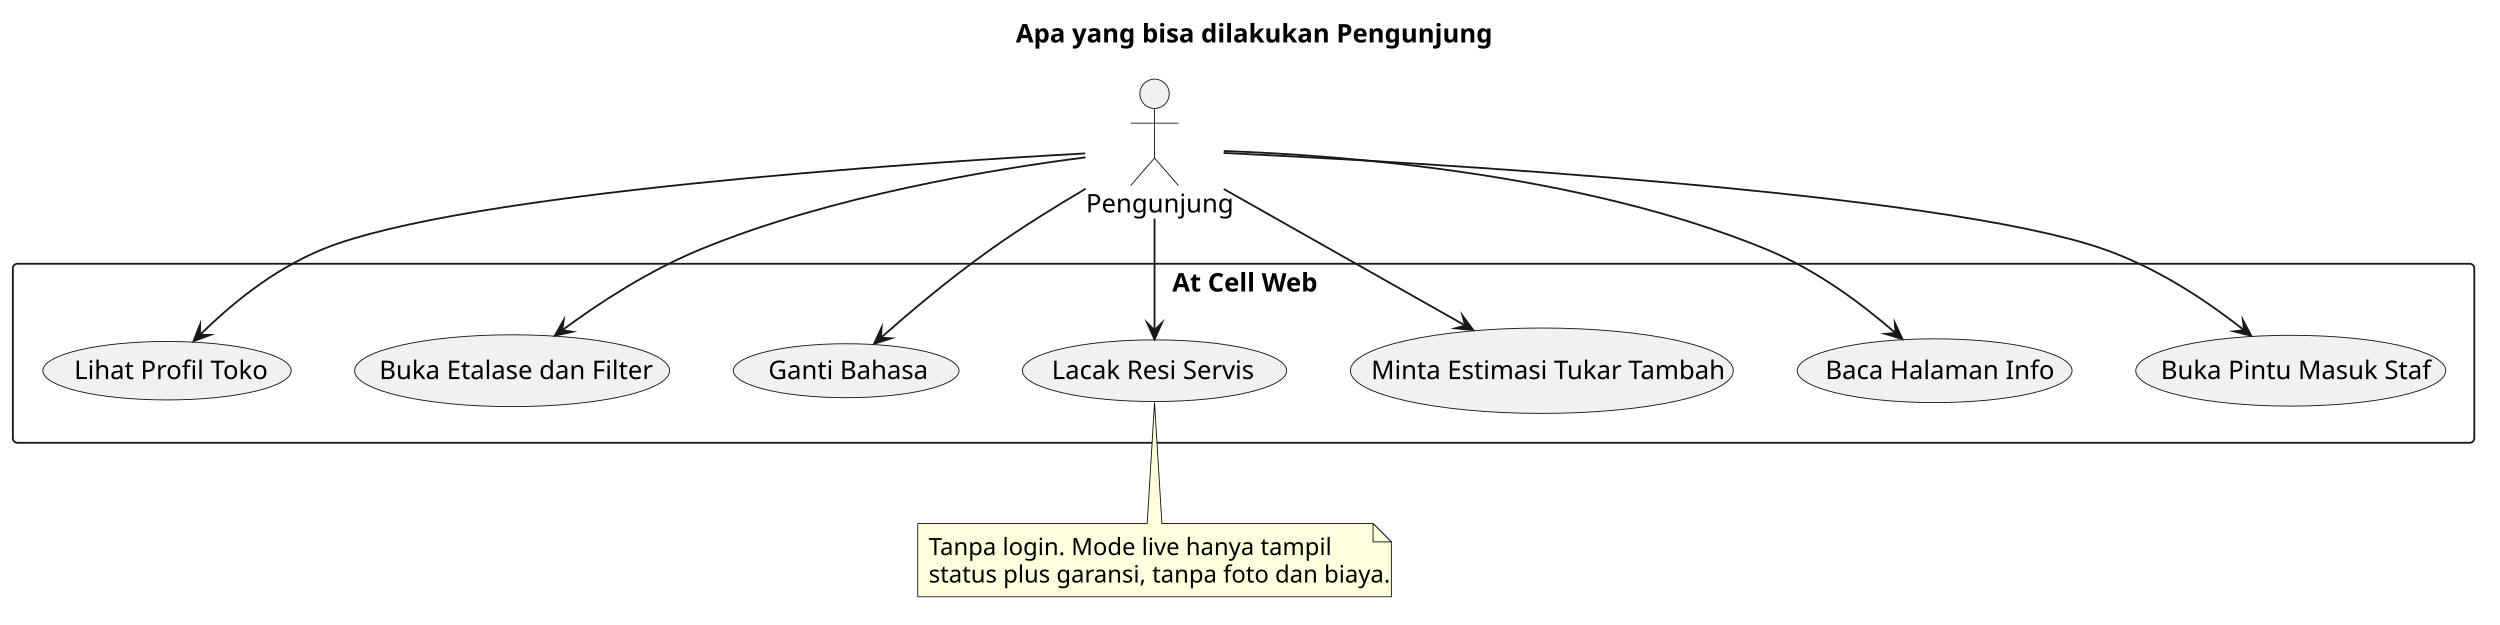
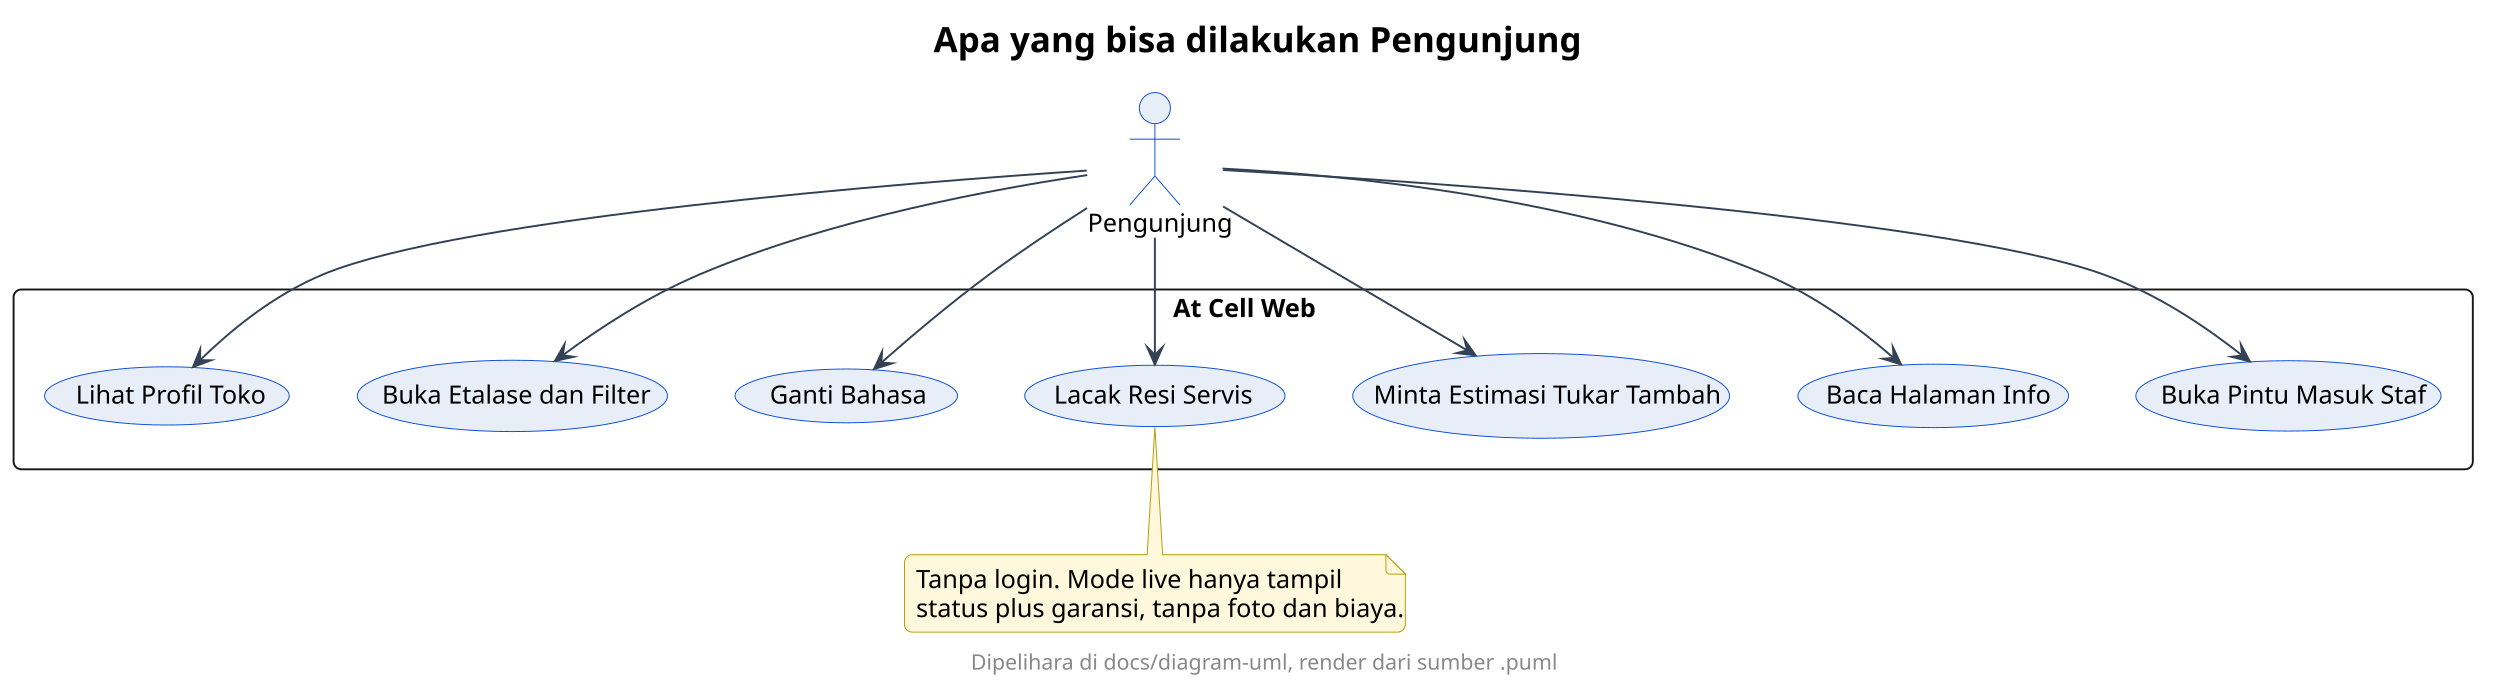
- <svg xmlns="http://www.w3.org/2000/svg" contentStyleType="text/css" data-diagram-type="DESCRIPTION" height="340px" preserveAspectRatio="none" style="width:1362px;height:340px;background:#FFFFFF;" version="1.1" viewBox="0 0 1362 340" width="1362px" zoomAndPan="magnify">
+ <svg xmlns="http://www.w3.org/2000/svg" contentStyleType="text/css" data-diagram-type="DESCRIPTION" height="354px" preserveAspectRatio="none" style="width:1288px;height:354px;background:#FFFFFF;" version="1.1" viewBox="0 0 1288 354" width="1288px" zoomAndPan="magnify">
  <defs />
  <g>
-     <g class="title" data-source-line="1">
-       <text fill="#000000" font-family="sans-serif" font-size="14" font-weight="700" lengthAdjust="spacing" textLength="248.151" x="553.424" y="23.132">Apa yang bisa dilakukan Pengunjung</text>
+     <g class="title" data-source-line="2">
+       <text fill="#000000" font-family="sans-serif" font-size="18" font-weight="700" lengthAdjust="spacing" textLength="319.052" x="480.974" y="26.884">Apa yang bisa dilakukan Pengunjung</text>
    </g>
-     <g class="cluster" data-qualified-name="At Cell Web" data-source-line="3" id="ent0002">
-       <rect fill="none" height="97.52" rx="2.5" ry="2.5" style="stroke:#181818;stroke-width:1;" width="1341" x="7" y="143.699" />
-       <text fill="#000000" font-family="sans-serif" font-size="14" font-weight="700" lengthAdjust="spacing" textLength="77.779" x="638.61" y="158.831">At Cell Web</text>
+     <g class="cluster" data-qualified-name="At Cell Web" data-source-line="4" id="ent0002">
+       <rect fill="none" height="92.63" rx="4" ry="4" style="stroke:#181818;stroke-width:1;" width="1267" x="7" y="149.148" />
+       <text fill="#000000" font-family="sans-serif" font-size="13" font-weight="700" lengthAdjust="spacing" textLength="72.224" x="604.388" y="163.342">At Cell Web</text>
    </g>
-     <g class="entity" data-qualified-name="At Cell Web.LihatProfil" data-source-line="4" id="ent0003">
-       <ellipse cx="90.998" cy="201.956" fill="#F1F1F1" rx="67.638" ry="15.928" style="stroke:#181818;stroke-width:0.5;" />
-       <text fill="#000000" font-family="sans-serif" font-size="14" lengthAdjust="spacing" textLength="101.158" x="40.419" y="206.506">Lihat Profil Toko</text>
+     <g class="entity" data-qualified-name="At Cell Web.LihatProfil" data-source-line="5" id="ent0003">
+       <ellipse cx="86.001" cy="203.972" fill="#E8EEF7" rx="63.021" ry="15.004" style="stroke:#0B4ED8;stroke-width:0.5;" />
+       <text fill="#000000" font-family="sans-serif" font-size="13" lengthAdjust="spacing" textLength="93.933" x="39.034" y="207.947">Lihat Profil Toko</text>
    </g>
-     <g class="entity" data-qualified-name="At Cell Web.BukaEtalase" data-source-line="5" id="ent0004">
-       <ellipse cx="279" cy="201.961" fill="#F1F1F1" rx="85.81" ry="19.562" style="stroke:#181818;stroke-width:0.5;" />
-       <text fill="#000000" font-family="sans-serif" font-size="14" lengthAdjust="spacing" textLength="144.744" x="206.628" y="206.51">Buka Etalase dan Filter</text>
+     <g class="entity" data-qualified-name="At Cell Web.BukaEtalase" data-source-line="6" id="ent0004">
+       <ellipse cx="263.995" cy="203.967" fill="#E8EEF7" rx="79.895" ry="18.379" style="stroke:#0B4ED8;stroke-width:0.5;" />
+       <text fill="#000000" font-family="sans-serif" font-size="13" lengthAdjust="spacing" textLength="134.405" x="196.792" y="207.942">Buka Etalase dan Filter</text>
    </g>
-     <g class="entity" data-qualified-name="At Cell Web.GantiBahasa" data-source-line="6" id="ent0005">
-       <ellipse cx="461.002" cy="201.963" fill="#F1F1F1" rx="61.472" ry="14.694" style="stroke:#181818;stroke-width:0.5;" />
-       <text fill="#000000" font-family="sans-serif" font-size="14" lengthAdjust="spacing" textLength="84.834" x="418.585" y="206.512">Ganti Bahasa</text>
+     <g class="entity" data-qualified-name="At Cell Web.GantiBahasa" data-source-line="7" id="ent0005">
+       <ellipse cx="435.995" cy="203.967" fill="#E8EEF7" rx="57.295" ry="13.859" style="stroke:#0B4ED8;stroke-width:0.5;" />
+       <text fill="#000000" font-family="sans-serif" font-size="13" lengthAdjust="spacing" textLength="78.774" x="396.608" y="207.942">Ganti Bahasa</text>
    </g>
-     <g class="entity" data-qualified-name="At Cell Web.LacakResi" data-source-line="7" id="ent0006">
-       <ellipse cx="628.999" cy="201.954" fill="#F1F1F1" rx="71.979" ry="16.796" style="stroke:#181818;stroke-width:0.5;" />
-       <text fill="#000000" font-family="sans-serif" font-size="14" lengthAdjust="spacing" textLength="112.041" x="572.978" y="206.504">Lacak Resi Servis</text>
+     <g class="entity" data-qualified-name="At Cell Web.LacakResi" data-source-line="8" id="ent0006">
+       <ellipse cx="595.002" cy="203.969" fill="#E8EEF7" rx="67.052" ry="15.81" style="stroke:#0B4ED8;stroke-width:0.5;" />
+       <text fill="#000000" font-family="sans-serif" font-size="13" lengthAdjust="spacing" textLength="104.038" x="542.983" y="207.943">Lacak Resi Servis</text>
    </g>
-     <g class="entity" data-qualified-name="At Cell Web.MintaEstimasi" data-source-line="8" id="ent0007">
-       <ellipse cx="840" cy="201.96" fill="#F1F1F1" rx="104.309" ry="23.262" style="stroke:#181818;stroke-width:0.5;" />
-       <text fill="#000000" font-family="sans-serif" font-size="14" lengthAdjust="spacing" textLength="185.944" x="747.027" y="206.51">Minta Estimasi Tukar Tambah</text>
+     <g class="entity" data-qualified-name="At Cell Web.MintaEstimasi" data-source-line="9" id="ent0007">
+       <ellipse cx="794.003" cy="203.973" fill="#E8EEF7" rx="97.073" ry="21.815" style="stroke:#0B4ED8;stroke-width:0.5;" />
+       <text fill="#000000" font-family="sans-serif" font-size="13" lengthAdjust="spacing" textLength="172.663" x="707.672" y="207.947">Minta Estimasi Tukar Tambah</text>
    </g>
-     <g class="entity" data-qualified-name="At Cell Web.BacaInfo" data-source-line="9" id="ent0008">
-       <ellipse cx="1054.002" cy="201.961" fill="#F1F1F1" rx="74.862" ry="17.372" style="stroke:#181818;stroke-width:0.5;" />
-       <text fill="#000000" font-family="sans-serif" font-size="14" lengthAdjust="spacing" textLength="119.068" x="994.467" y="206.51">Baca Halaman Info</text>
+     <g class="entity" data-qualified-name="At Cell Web.BacaInfo" data-source-line="10" id="ent0008">
+       <ellipse cx="995.999" cy="203.964" fill="#E8EEF7" rx="69.729" ry="16.346" style="stroke:#0B4ED8;stroke-width:0.5;" />
+       <text fill="#000000" font-family="sans-serif" font-size="13" lengthAdjust="spacing" textLength="110.564" x="940.717" y="207.938">Baca Halaman Info</text>
    </g>
-     <g class="entity" data-qualified-name="At Cell Web.BukaLogin" data-source-line="10" id="ent0009">
-       <ellipse cx="1248.001" cy="201.959" fill="#F1F1F1" rx="84.451" ry="19.29" style="stroke:#181818;stroke-width:0.5;" />
-       <text fill="#000000" font-family="sans-serif" font-size="14" lengthAdjust="spacing" textLength="141.627" x="1177.188" y="206.508">Buka Pintu Masuk Staf</text>
+     <g class="entity" data-qualified-name="At Cell Web.BukaLogin" data-source-line="11" id="ent0009">
+       <ellipse cx="1179.004" cy="203.965" fill="#E8EEF7" rx="78.633" ry="18.127" style="stroke:#0B4ED8;stroke-width:0.5;" />
+       <text fill="#000000" font-family="sans-serif" font-size="13" lengthAdjust="spacing" textLength="131.511" x="1113.248" y="207.939">Buka Pintu Masuk Staf</text>
    </g>
-     <g class="entity" data-qualified-name="P" data-source-line="2" id="ent0001">
-       <ellipse cx="628.999" cy="51.099" fill="#F1F1F1" rx="8" ry="8" style="stroke:#181818;stroke-width:0.5;" />
-       <path d="M628.999,59.099 L628.999,86.099 M615.999,67.099 L641.999,67.099 M628.999,86.099 L615.999,101.099 M628.999,86.099 L641.999,101.099" fill="none" style="stroke:#181818;stroke-width:0.5;" />
-       <text fill="#000000" font-family="sans-serif" font-size="14" lengthAdjust="spacing" textLength="74.737" x="591.63" y="115.731">Pengunjung</text>
+     <g class="entity" data-qualified-name="P" data-source-line="3" id="ent0001">
+       <ellipse cx="595" cy="55.698" fill="#E8EEF7" rx="8" ry="8" style="stroke:#0B4ED8;stroke-width:0.5;" />
+       <path d="M595,63.698 L595,90.698 M582,71.698 L608,71.698 M595,90.698 L582,105.698 M595,90.698 L608,105.698" fill="none" style="stroke:#0B4ED8;stroke-width:0.5;" />
+       <text fill="#000000" font-family="sans-serif" font-size="13" lengthAdjust="spacing" textLength="69.399" x="560.3" y="119.392">Pengunjung</text>
    </g>
-     <g class="entity" data-qualified-name="GMN17" data-source-line="20" id="ent0018">
-       <path d="M499.98,285.219 L499.98,325.116 A0,0 0 0 0 499.98,325.116 L758.027,325.116 A0,0 0 0 0 758.027,325.116 L758.027,295.219 L748.027,285.219 L633,285.219 L629,219.219 L625,285.219 L499.98,285.219 A0,0 0 0 0 499.98,285.219" fill="#FEFFDD" style="stroke:#181818;stroke-width:0.5;" />
-       <path d="M748.027,285.219 L748.027,295.219 L758.027,295.219 L748.027,285.219" fill="#FEFFDD" style="stroke:#181818;stroke-width:0.5;" />
-       <text fill="#000000" font-family="sans-serif" font-size="13" lengthAdjust="spacing" textLength="208.121" x="505.98" y="302.413">Tanpa login. Mode live hanya tampil</text>
-       <text fill="#000000" font-family="sans-serif" font-size="13" lengthAdjust="spacing" textLength="237.047" x="505.98" y="317.361">status plus garansi, tanpa foto dan biaya.</text>
+     <g class="entity" data-qualified-name="GMN17" data-source-line="21" id="ent0018">
+       <path d="M465.98,289.778 L465.98,321.676 A4,4 0 0 0 469.98,325.676 L720.027,325.676 A4,4 0 0 0 724.027,321.676 L724.027,295.778 L714.027,285.778 L599,285.778 L595,220.118 L591,285.778 L469.98,285.778 A4,4 0 0 0 465.98,289.778" fill="#FFF8DC" style="stroke:#B89B00;stroke-width:0.5;" />
+       <path d="M714.027,285.778 L714.027,293.778 A2,2 0 0 0 716.027,295.778 L724.027,295.778 L714.027,285.778" fill="#FFF8DC" style="stroke:#B89B00;stroke-width:0.5;" />
+       <text fill="#000000" font-family="sans-serif" font-size="13" lengthAdjust="spacing" textLength="208.121" x="471.98" y="302.972">Tanpa login. Mode live hanya tampil</text>
+       <text fill="#000000" font-family="sans-serif" font-size="13" lengthAdjust="spacing" textLength="237.047" x="471.98" y="317.921">status plus garansi, tanpa foto dan biaya.</text>
    </g>
-     <g class="link" data-entity-1="ent0001" data-entity-2="ent0003" data-link-type="dependency" data-source-line="12" id="lnk10">
-       <path d="M591.18,83.579 C496.44,88.839 251.19,105.079 176,135.699 C147.91,147.139 124.701,166.968 108.951,182.408" fill="none" id="P-to-LihatProfil" style="stroke:#181818;stroke-width:1;" />
-       <polygon fill="#181818" points="105.38,185.909,114.607,182.465,108.951,182.408,109.007,176.752,105.38,185.909" style="stroke:#181818;stroke-width:1;stroke-linejoin:miter;stroke-miterlimit:10;" />
+     <g class="link" data-entity-1="ent0001" data-entity-2="ent0003" data-link-type="dependency" data-source-line="13" id="lnk10">
+       <path d="M559.92,87.878 C470.88,93.848 238.2,111.858 167,141.148 C140.17,152.188 118.057,170.975 103.057,185.544" fill="none" id="P-to-LihatProfil" style="stroke:#334155;stroke-width:1;" />
+       <polygon fill="#334155" points="99.47,189.028,108.713,185.627,103.057,185.544,103.139,179.888,99.47,189.028" style="stroke:#334155;stroke-width:1;stroke-linejoin:miter;stroke-miterlimit:10;" />
    </g>
-     <g class="link" data-entity-1="ent0001" data-entity-2="ent0004" data-link-type="dependency" data-source-line="13" id="lnk11">
-       <path d="M591.38,85.739 C541.87,92.039 452.84,106.569 382,135.699 C352.63,147.769 326.347,165.135 306.277,179.905" fill="none" id="P-to-BukaEtalase" style="stroke:#181818;stroke-width:1;" />
-       <polygon fill="#181818" points="302.25,182.869,311.87,180.756,306.277,179.905,307.128,174.312,302.25,182.869" style="stroke:#181818;stroke-width:1;stroke-linejoin:miter;stroke-miterlimit:10;" />
+     <g class="link" data-entity-1="ent0001" data-entity-2="ent0004" data-link-type="dependency" data-source-line="14" id="lnk11">
+       <path d="M560.16,90.218 C513.42,97.128 428.49,112.608 361,141.148 C333.41,152.818 308.878,169.077 289.958,182.987" fill="none" id="P-to-BukaEtalase" style="stroke:#334155;stroke-width:1;" />
+       <polygon fill="#334155" points="285.93,185.948,295.55,183.84,289.958,182.987,290.812,177.394,285.93,185.948" style="stroke:#334155;stroke-width:1;stroke-linejoin:miter;stroke-miterlimit:10;" />
    </g>
-     <g class="link" data-entity-1="ent0001" data-entity-2="ent0005" data-link-type="dependency" data-source-line="14" id="lnk12">
-       <path d="M591.43,102.829 C575.26,112.359 556.35,124.069 540,135.699 C516.8,152.189 495.488,170.25 479.958,183.96" fill="none" id="P-to-GantiBahasa" style="stroke:#181818;stroke-width:1;" />
-       <polygon fill="#181818" points="476.21,187.269,485.604,184.311,479.958,183.96,480.31,178.314,476.21,187.269" style="stroke:#181818;stroke-width:1;stroke-linejoin:miter;stroke-miterlimit:10;" />
+     <g class="link" data-entity-1="ent0001" data-entity-2="ent0005" data-link-type="dependency" data-source-line="15" id="lnk12">
+       <path d="M560.05,107.178 C544.44,117.108 526.01,129.308 510,141.148 C488.47,157.088 468.702,173.943 454.082,186.823" fill="none" id="P-to-GantiBahasa" style="stroke:#334155;stroke-width:1;" />
+       <polygon fill="#334155" points="450.33,190.128,459.727,187.18,454.082,186.823,454.439,181.178,450.33,190.128" style="stroke:#334155;stroke-width:1;stroke-linejoin:miter;stroke-miterlimit:10;" />
    </g>
-     <g class="link" data-entity-1="ent0001" data-entity-2="ent0006" data-link-type="dependency" data-source-line="15" id="lnk13">
-       <path d="M629,119.069 C629,141.219 629,163.129 629,179.899" fill="none" id="P-to-LacakResi" style="stroke:#181818;stroke-width:1;" />
-       <polygon fill="#181818" points="629,184.899,633,175.899,629,179.899,625,175.899,629,184.899" style="stroke:#181818;stroke-width:1;stroke-linejoin:miter;stroke-miterlimit:10;" />
+     <g class="link" data-entity-1="ent0001" data-entity-2="ent0006" data-link-type="dependency" data-source-line="16" id="lnk13">
+       <path d="M595,122.468 C595,144.498 595,166.338 595,182.788" fill="none" id="P-to-LacakResi" style="stroke:#334155;stroke-width:1;" />
+       <polygon fill="#334155" points="595,187.788,599,178.788,595,182.788,591,178.788,595,187.788" style="stroke:#334155;stroke-width:1;stroke-linejoin:miter;stroke-miterlimit:10;" />
    </g>
-     <g class="link" data-entity-1="ent0001" data-entity-2="ent0007" data-link-type="dependency" data-source-line="16" id="lnk14">
-       <path d="M666.72,102.979 C705.13,124.699 759.968,155.697 798.248,177.347" fill="none" id="P-to-MintaEstimasi" style="stroke:#181818;stroke-width:1;" />
-       <polygon fill="#181818" points="802.6,179.809,796.735,171.896,798.248,177.347,792.797,178.86,802.6,179.809" style="stroke:#181818;stroke-width:1;stroke-linejoin:miter;stroke-miterlimit:10;" />
+     <g class="link" data-entity-1="ent0001" data-entity-2="ent0007" data-link-type="dependency" data-source-line="17" id="lnk14">
+       <path d="M630.12,106.378 C666.83,128.008 719.722,159.19 755.922,180.52" fill="none" id="P-to-MintaEstimasi" style="stroke:#334155;stroke-width:1;" />
+       <polygon fill="#334155" points="760.23,183.058,754.507,175.043,755.922,180.52,750.445,181.936,760.23,183.058" style="stroke:#334155;stroke-width:1;stroke-linejoin:miter;stroke-miterlimit:10;" />
    </g>
-     <g class="link" data-entity-1="ent0001" data-entity-2="ent0008" data-link-type="dependency" data-source-line="17" id="lnk15">
-       <path d="M666.7,82.269 C730.04,84.499 860.79,94.219 962,135.699 C990.63,147.429 1015.186,166.259 1032.686,181.469" fill="none" id="P-to-BacaInfo" style="stroke:#181818;stroke-width:1;" />
-       <polygon fill="#181818" points="1036.46,184.749,1032.291,175.826,1032.686,181.469,1027.043,181.864,1036.46,184.749" style="stroke:#181818;stroke-width:1;stroke-linejoin:miter;stroke-miterlimit:10;" />
+     <g class="link" data-entity-1="ent0001" data-entity-2="ent0008" data-link-type="dependency" data-source-line="18" id="lnk15">
+       <path d="M629.85,86.858 C689.32,89.948 813.25,101.088 909,141.148 C936.01,152.448 959.04,170.075 975.61,184.425" fill="none" id="P-to-BacaInfo" style="stroke:#334155;stroke-width:1;" />
+       <polygon fill="#334155" points="979.39,187.698,975.205,178.783,975.61,184.425,969.968,184.83,979.39,187.698" style="stroke:#334155;stroke-width:1;stroke-linejoin:miter;stroke-miterlimit:10;" />
    </g>
-     <g class="link" data-entity-1="ent0001" data-entity-2="ent0009" data-link-type="dependency" data-source-line="18" id="lnk16">
-       <path d="M666.62,83.329 C770.1,88.309 1057.2,104.619 1146,135.699 C1176.36,146.319 1202.922,164.477 1222.562,179.847" fill="none" id="P-to-BukaLogin" style="stroke:#181818;stroke-width:1;" />
-       <polygon fill="#181818" points="1226.5,182.929,1221.878,174.232,1222.562,179.847,1216.947,180.532,1226.5,182.929" style="stroke:#181818;stroke-width:1;stroke-linejoin:miter;stroke-miterlimit:10;" />
+     <g class="link" data-entity-1="ent0001" data-entity-2="ent0009" data-link-type="dependency" data-source-line="19" id="lnk16">
+       <path d="M630.17,87.588 C727.57,93.228 999.17,111.248 1083,141.148 C1111.75,151.408 1136.72,168.607 1155.19,183.137" fill="none" id="P-to-BukaLogin" style="stroke:#334155;stroke-width:1;" />
+       <polygon fill="#334155" points="1159.12,186.228,1154.52,177.52,1155.19,183.137,1149.573,183.807,1159.12,186.228" style="stroke:#334155;stroke-width:1;stroke-linejoin:miter;stroke-miterlimit:10;" />
+     </g>
+     <g class="footer" data-source-line="42">
+       <text fill="#888888" font-family="sans-serif" font-size="11" lengthAdjust="spacing" textLength="280.618" x="500.191" y="344.994">Dipelihara di docs/diagram-uml, render dari sumber .puml</text>
    </g>
  </g>
</svg>
